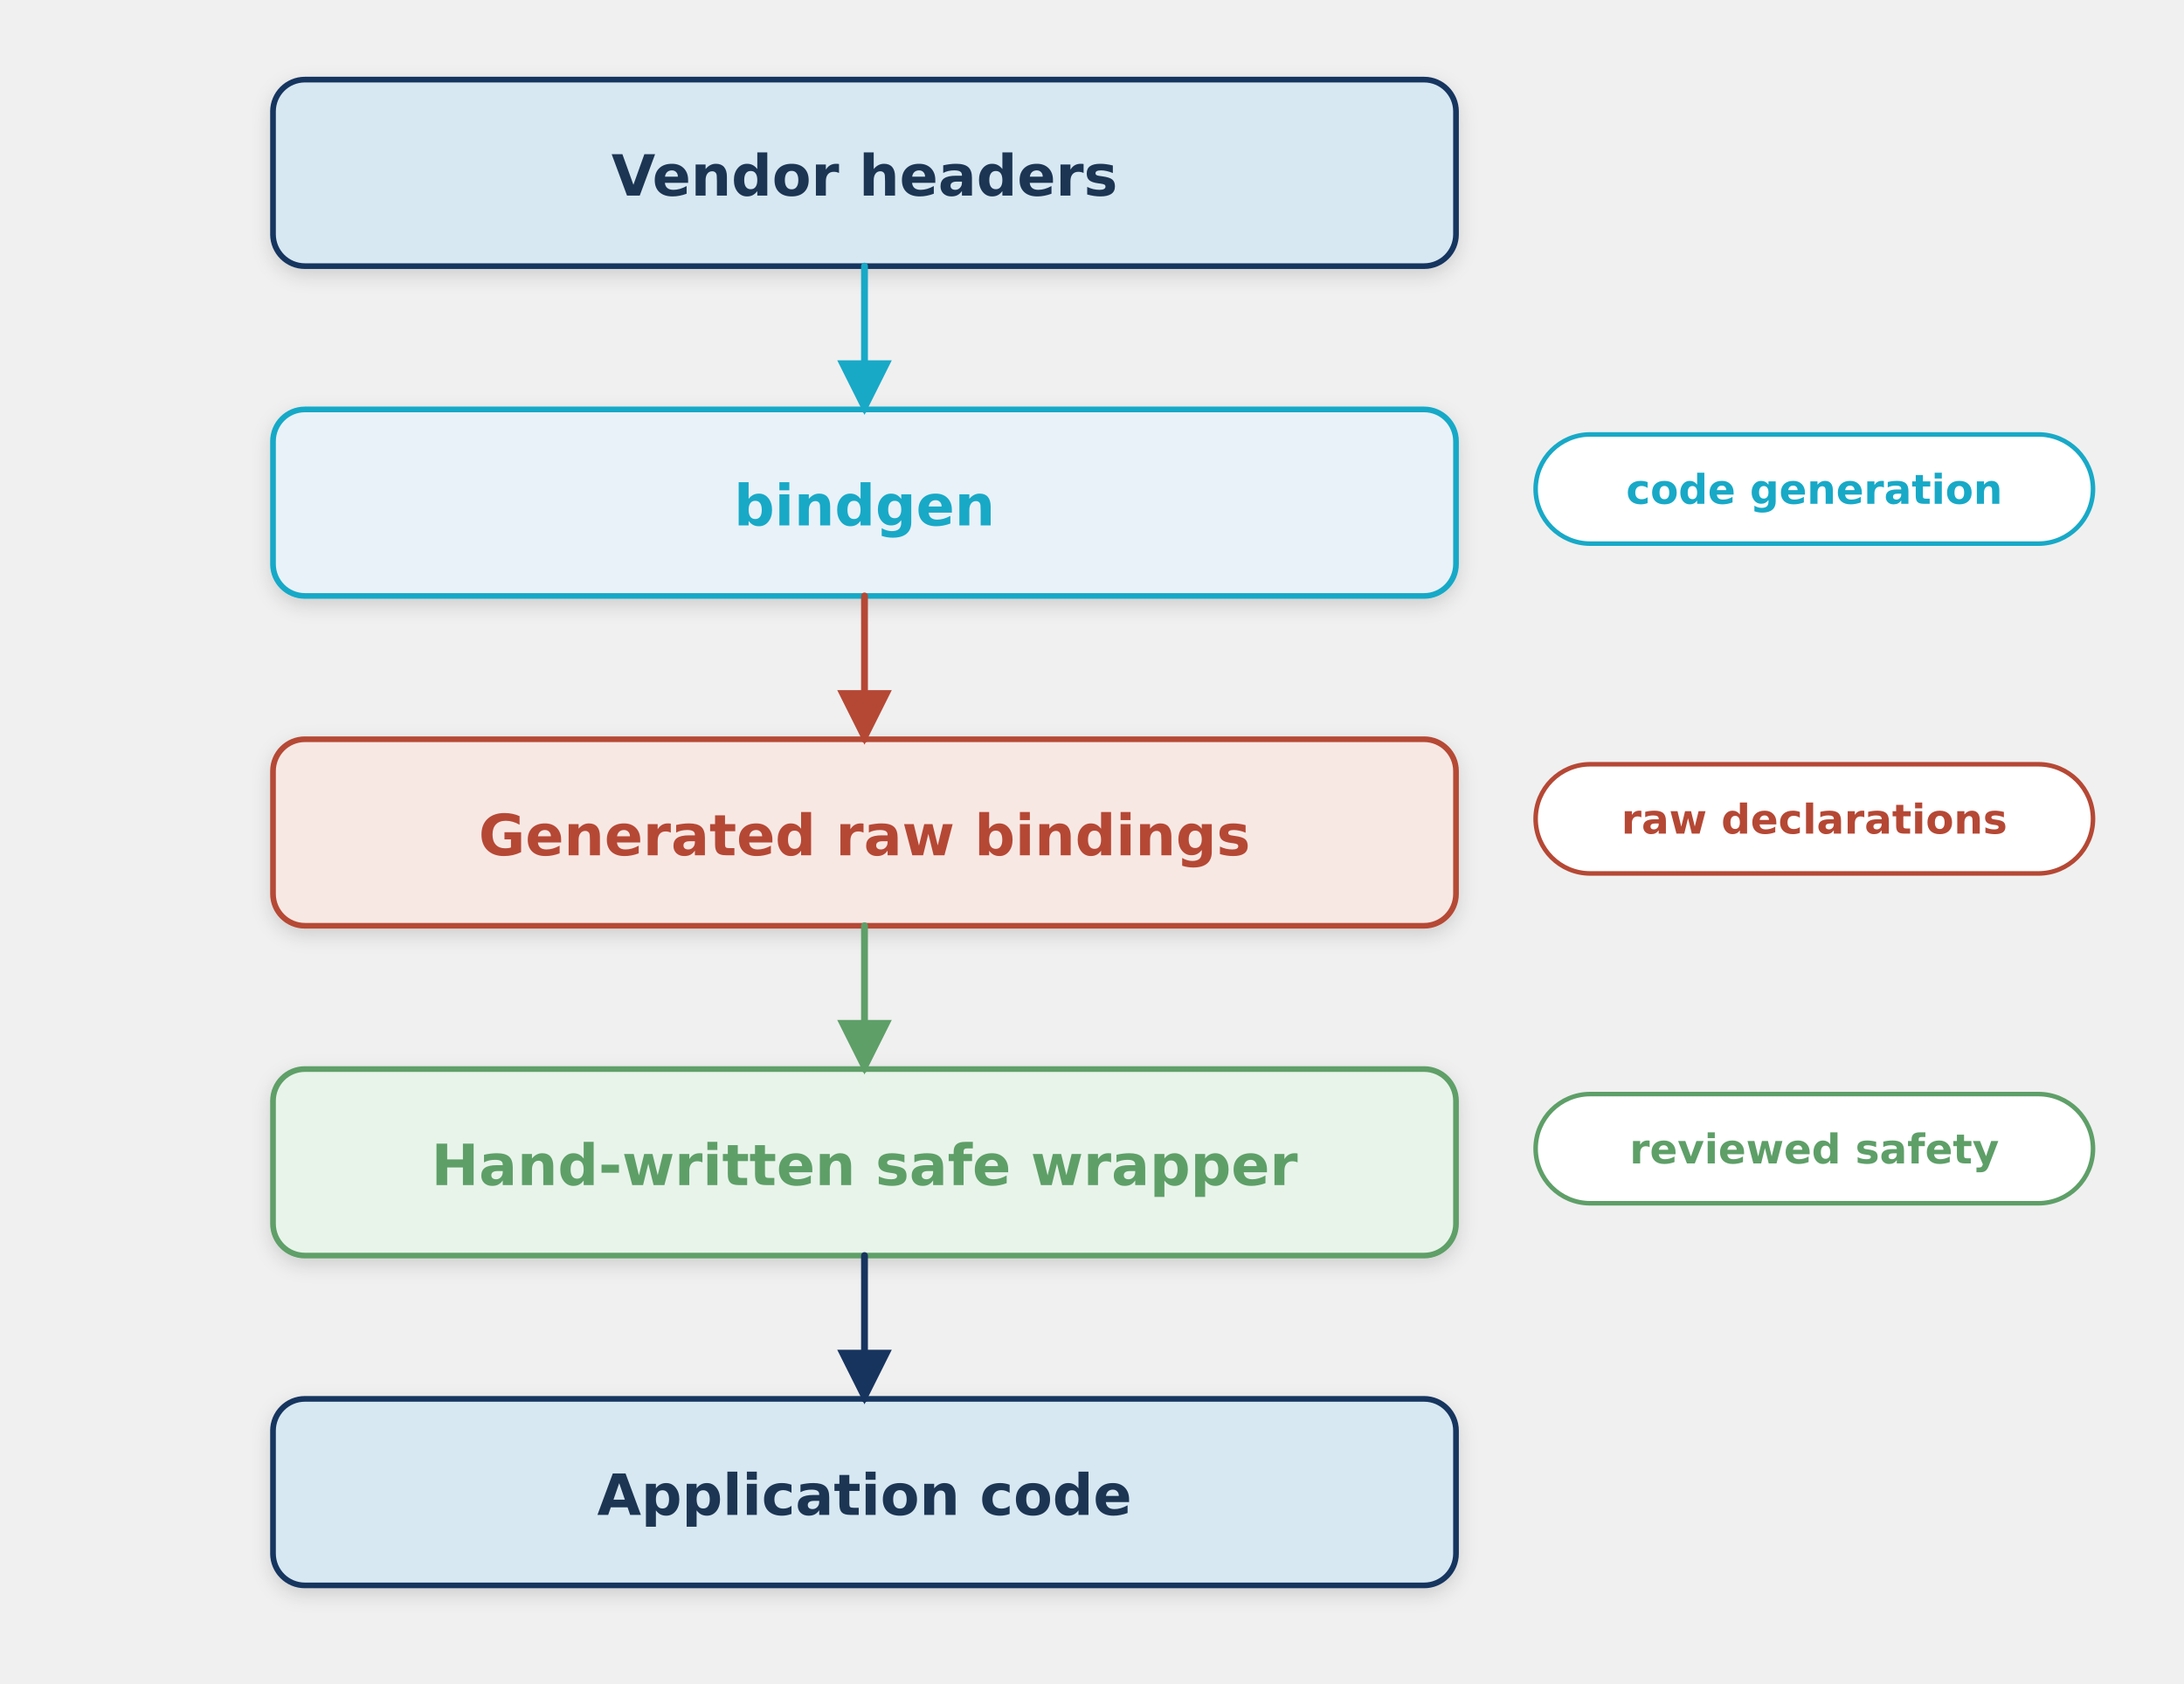
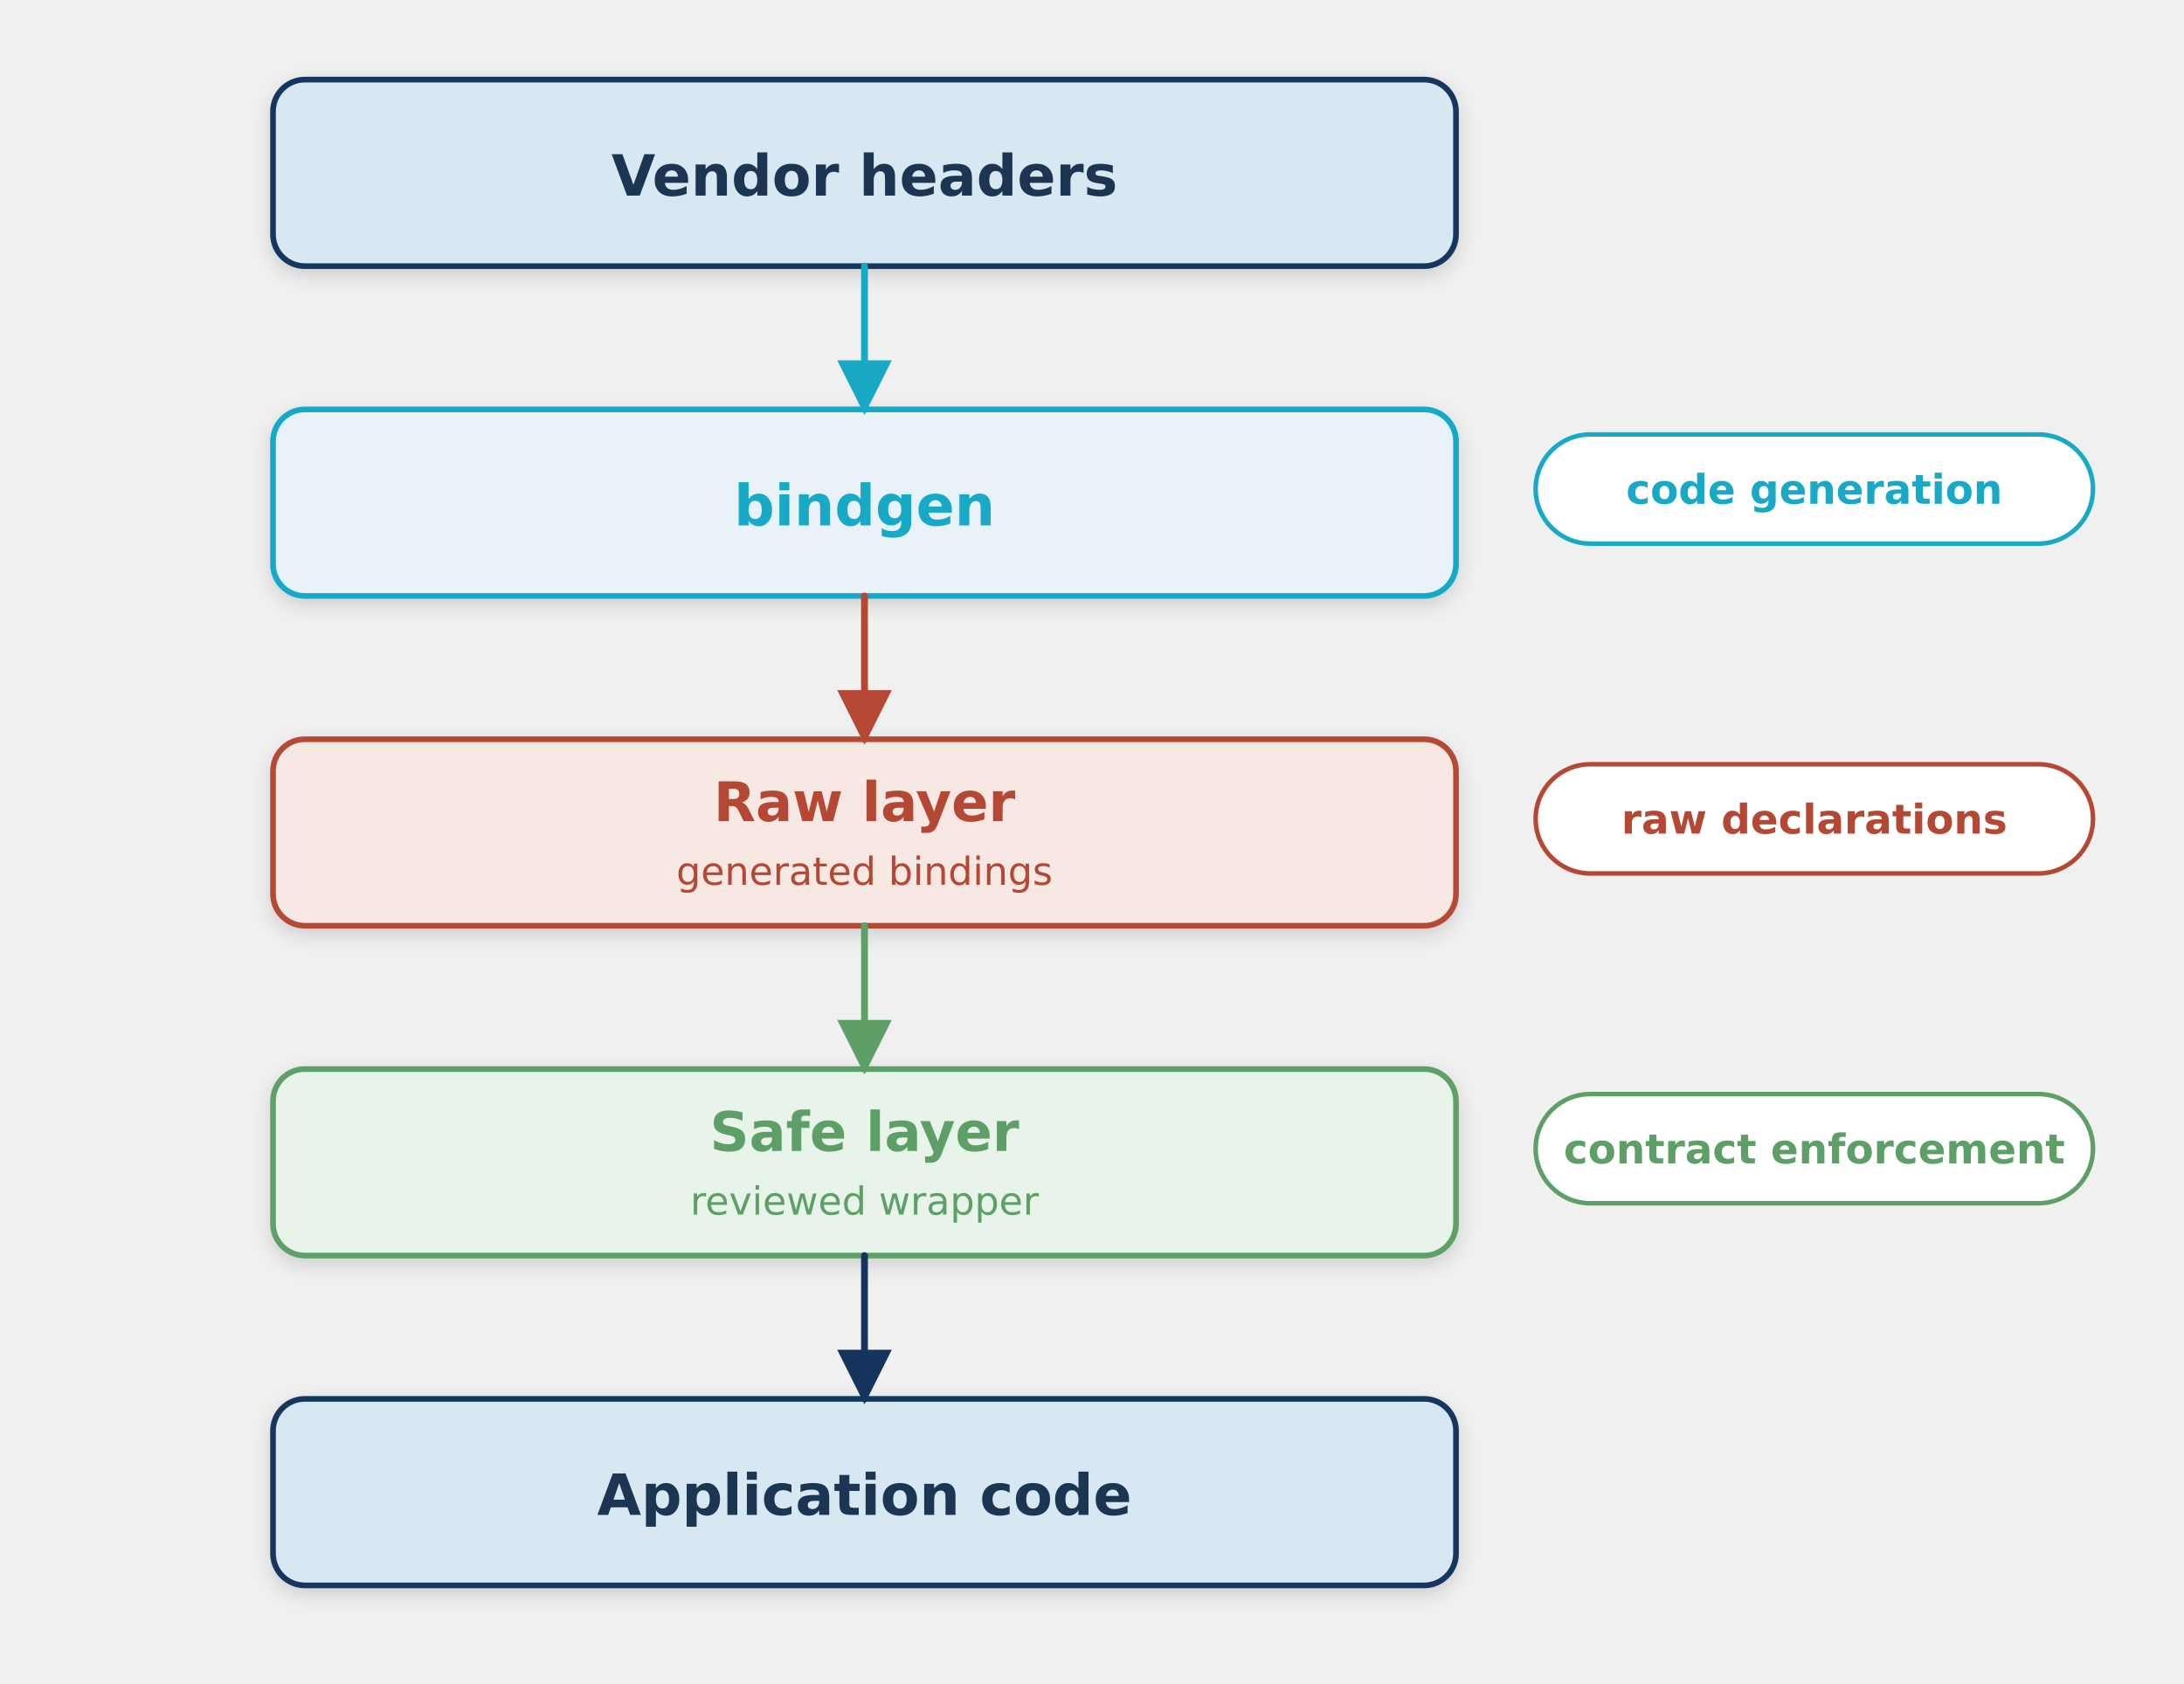
<svg xmlns="http://www.w3.org/2000/svg" width="960" height="740" viewBox="0 0 960 740" role="img" aria-labelledby="title desc">
  <defs>
    <marker id="arrow-navy" viewBox="0 0 10 10" refX="9" refY="5" markerWidth="8" markerHeight="8" orient="auto-start-reverse">
      <path d="M 0 0 L 10 5 L 0 10 z" fill="#17345F" />
    </marker>
    <marker id="arrow-teal" viewBox="0 0 10 10" refX="9" refY="5" markerWidth="8" markerHeight="8" orient="auto-start-reverse">
      <path d="M 0 0 L 10 5 L 0 10 z" fill="#18A9C7" />
    </marker>
    <marker id="arrow-green" viewBox="0 0 10 10" refX="9" refY="5" markerWidth="8" markerHeight="8" orient="auto-start-reverse">
      <path d="M 0 0 L 10 5 L 0 10 z" fill="#5E9F68" />
    </marker>
    <marker id="arrow-red" viewBox="0 0 10 10" refX="9" refY="5" markerWidth="8" markerHeight="8" orient="auto-start-reverse">
      <path d="M 0 0 L 10 5 L 0 10 z" fill="#B54835" />
    </marker>
    <filter id="shadow" x="-20%" y="-20%" width="140%" height="140%">
      <feDropShadow dx="0" dy="3" stdDeviation="4" flood-color="#000000" flood-opacity="0.14" />
    </filter>
  </defs>
  <rect x="120" y="35" width="520" height="82" rx="14" fill="#D7E8F2" stroke="#17345F" stroke-width="2.5" filter="url(#shadow)" />
  <text x="380" y="86" text-anchor="middle" font-family="DejaVu Sans, sans-serif" font-size="25" font-weight="600" fill="#1C3553">Vendor headers</text>
  <rect x="120" y="180" width="520" height="82" rx="14" fill="#E9F2F8" stroke="#18A9C7" stroke-width="2.5" filter="url(#shadow)" />
  <text x="380" y="231" text-anchor="middle" font-family="DejaVu Sans, sans-serif" font-size="25" font-weight="600" fill="#18A9C7">bindgen</text>
  <rect x="120" y="325" width="520" height="82" rx="14" fill="#F8E8E4" stroke="#B54835" stroke-width="2.5" filter="url(#shadow)" />
-   <text x="380" y="376" text-anchor="middle" font-family="DejaVu Sans, sans-serif" font-size="25" font-weight="600" fill="#B54835">Generated raw bindings</text>
+   <text x="380" y="361" text-anchor="middle" font-family="DejaVu Sans, sans-serif" font-size="24" font-weight="600" fill="#B54835">Raw layer</text>
+   <text x="380" y="389" text-anchor="middle" font-family="DejaVu Sans, sans-serif" font-size="17" fill="#B54835">generated bindings</text>
  <rect x="120" y="470" width="520" height="82" rx="14" fill="#E8F4EA" stroke="#5E9F68" stroke-width="2.5" filter="url(#shadow)" />
-   <text x="380" y="521" text-anchor="middle" font-family="DejaVu Sans, sans-serif" font-size="25" font-weight="600" fill="#5E9F68">Hand-written safe wrapper</text>
+   <text x="380" y="506" text-anchor="middle" font-family="DejaVu Sans, sans-serif" font-size="24" font-weight="600" fill="#5E9F68">Safe layer</text>
+   <text x="380" y="534" text-anchor="middle" font-family="DejaVu Sans, sans-serif" font-size="17" fill="#5E9F68">reviewed wrapper</text>
  <rect x="120" y="615" width="520" height="82" rx="14" fill="#D7E8F2" stroke="#17345F" stroke-width="2.5" filter="url(#shadow)" />
  <text x="380" y="666" text-anchor="middle" font-family="DejaVu Sans, sans-serif" font-size="25" font-weight="600" fill="#1C3553">Application code</text>
  <line x1="380" y1="117" x2="380" y2="180" stroke="#18A9C7" stroke-width="3" stroke-linecap="round" marker-end="url(#arrow-teal)" />
  <line x1="380" y1="262" x2="380" y2="325" stroke="#B54835" stroke-width="3" stroke-linecap="round" marker-end="url(#arrow-red)" />
  <line x1="380" y1="407" x2="380" y2="470" stroke="#5E9F68" stroke-width="3" stroke-linecap="round" marker-end="url(#arrow-green)" />
  <line x1="380" y1="552" x2="380" y2="615" stroke="#17345F" stroke-width="3" stroke-linecap="round" marker-end="url(#arrow-navy)" />
  <rect x="675" y="191" width="245" height="48" rx="24.0" fill="#FFFFFF" stroke="#18A9C7" stroke-width="2" />
  <text x="797.5" y="221.48" text-anchor="middle" font-family="DejaVu Sans, sans-serif" font-size="18" font-weight="600" fill="#18A9C7">code generation</text>
  <rect x="675" y="336" width="245" height="48" rx="24.0" fill="#FFFFFF" stroke="#B54835" stroke-width="2" />
  <text x="797.5" y="366.48" text-anchor="middle" font-family="DejaVu Sans, sans-serif" font-size="18" font-weight="600" fill="#B54835">raw declarations</text>
  <rect x="675" y="481" width="245" height="48" rx="24.0" fill="#FFFFFF" stroke="#5E9F68" stroke-width="2" />
-   <text x="797.5" y="511.48" text-anchor="middle" font-family="DejaVu Sans, sans-serif" font-size="18" font-weight="600" fill="#5E9F68">reviewed safety</text>
+   <text x="797.5" y="511.48" text-anchor="middle" font-family="DejaVu Sans, sans-serif" font-size="18" font-weight="600" fill="#5E9F68">contract enforcement</text>
</svg>
